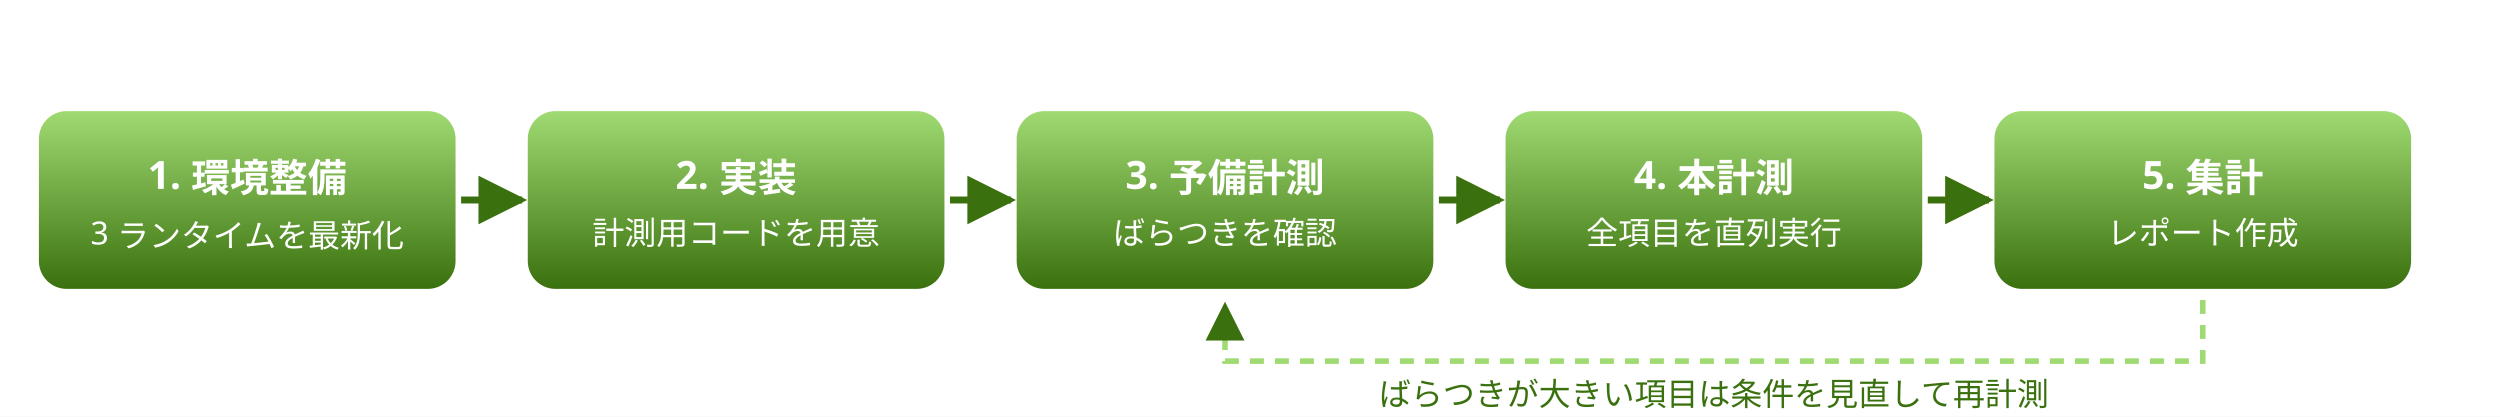
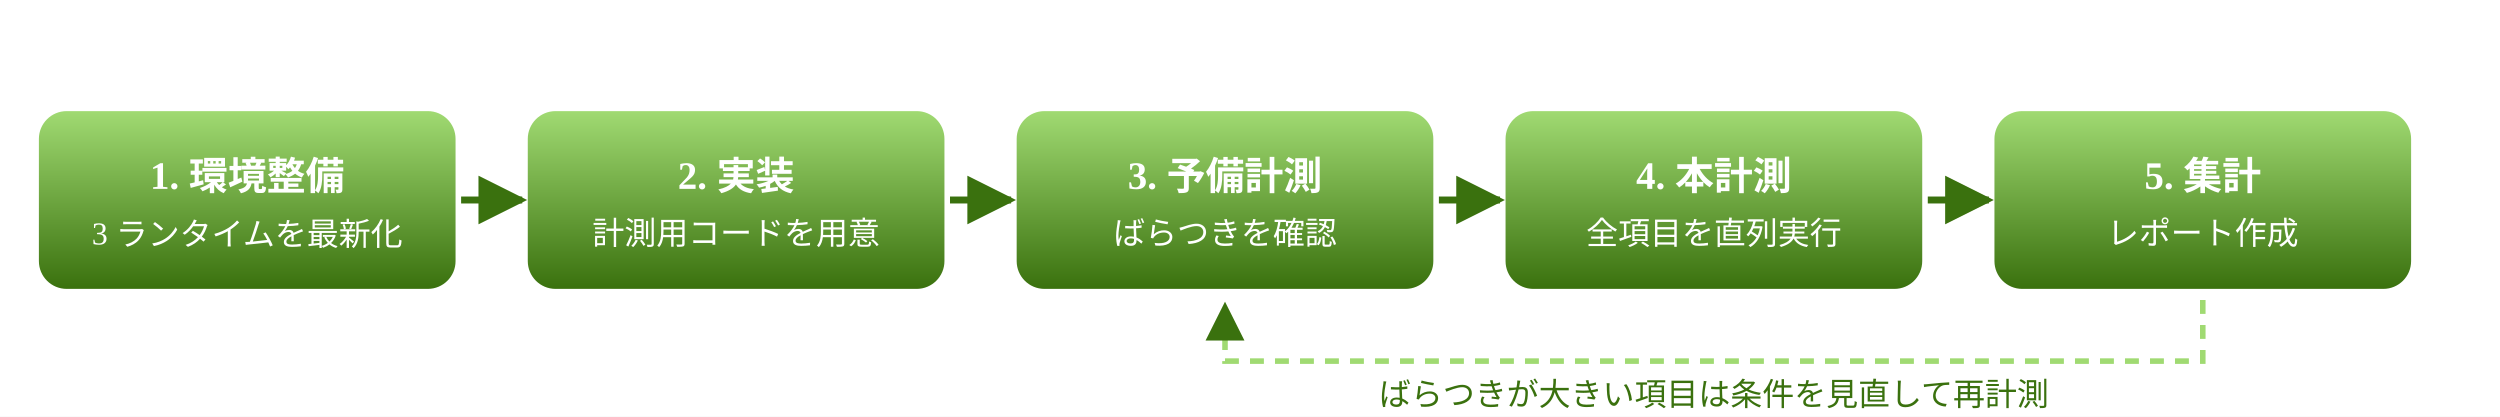
<svg xmlns="http://www.w3.org/2000/svg" viewBox="0 0 900 150" width="900" height="150" role="img" aria-label="検証の実施フロー図">
  <defs>
-     <linearGradient id="g-step" x1="0" y1="1" x2="0" y2="0">
+     <linearGradient id="g-plan-5a" x1="0" y1="1" x2="0" y2="0">
      <stop offset="0" stop-color="hsl(93.3,78%,25%)" />
      <stop offset="1" stop-color="hsl(93.3,58%,65%)" />
    </linearGradient>
-     <marker id="arrow" viewBox="0 0 10 10" refX="9" refY="5" markerWidth="7" markerHeight="7" orient="auto-start-reverse">
+     <marker id="ar-plan-5" viewBox="0 0 10 10" refX="9" refY="5" markerWidth="7" markerHeight="7" orient="auto-start-reverse">
      <path d="M 0 0 L 10 5 L 0 10 z" fill="hsl(93.3,78%,25%)" />
    </marker>
  </defs>
-   <rect x="0" y="0" width="900" height="150" fill="#ffffff" />
-   <g font-family="sans-serif">
-     <rect x="14" y="40" width="150" height="64" rx="10" fill="url(#g-step)" />
-     <text x="89" y="68" text-anchor="middle" fill="#fff" font-size="14" font-weight="700">1. 環境整備</text>
-     <text x="89" y="88" text-anchor="middle" fill="#fff" font-size="11.5">3 ランタイムを最新化</text>
-     <rect x="190" y="40" width="150" height="64" rx="10" fill="url(#g-step)" />
-     <text x="265" y="68" text-anchor="middle" fill="#fff" font-size="14" font-weight="700">2. 実装</text>
-     <text x="265" y="88" text-anchor="middle" fill="#fff" font-size="11.5">計測用コードを用意</text>
-     <rect x="366" y="40" width="150" height="64" rx="10" fill="url(#g-step)" />
-     <text x="441" y="68" text-anchor="middle" fill="#fff" font-size="14" font-weight="700">3. 予備計測</text>
-     <text x="441" y="88" text-anchor="middle" fill="#fff" font-size="11.5">ばらつきを確認</text>
-     <rect x="542" y="40" width="150" height="64" rx="10" fill="url(#g-step)" />
-     <text x="617" y="68" text-anchor="middle" fill="#fff" font-size="14" font-weight="700">4. 本計測</text>
-     <text x="617" y="88" text-anchor="middle" fill="#fff" font-size="11.5">全項目を直列実行</text>
-     <rect x="718" y="40" width="150" height="64" rx="10" fill="url(#g-step)" />
-     <text x="793" y="68" text-anchor="middle" fill="#fff" font-size="14" font-weight="700">5. 集計</text>
-     <text x="793" y="88" text-anchor="middle" fill="#fff" font-size="11.5">レポート作成</text>
-     <line x1="166" y1="72" x2="188" y2="72" stroke="hsl(93.3,78%,25%)" stroke-width="2.5" marker-end="url(#arrow)" />
-     <line x1="342" y1="72" x2="364" y2="72" stroke="hsl(93.3,78%,25%)" stroke-width="2.5" marker-end="url(#arrow)" />
-     <line x1="518" y1="72" x2="540" y2="72" stroke="hsl(93.3,78%,25%)" stroke-width="2.5" marker-end="url(#arrow)" />
-     <line x1="694" y1="72" x2="716" y2="72" stroke="hsl(93.3,78%,25%)" stroke-width="2.5" marker-end="url(#arrow)" />
-     <path d="M 793 108 L 793 130 L 441 130 L 441 110" fill="none" stroke="hsl(93.3,58%,65%)" stroke-width="2" stroke-dasharray="5 4" marker-end="url(#arrow)" />
-     <text x="617" y="146" text-anchor="middle" fill="hsl(93.3,78%,25%)" font-size="11.5">ばらつきが大きい項目は条件を見直して再計測</text>
-   </g>
+   <rect width="100%" height="100%" fill="#ffffff" />
+   <rect x="14" y="40" width="150" height="64" rx="10" fill="url(#g-plan-5a)" />
+   <text x="89" y="68" text-anchor="middle" fill="#fff" font-size="14" font-weight="700">1. 環境整備</text>
+   <text x="89" y="88" text-anchor="middle" fill="#fff" font-size="11.5">3 ランタイムを最新化</text>
+   <rect x="190" y="40" width="150" height="64" rx="10" fill="url(#g-plan-5a)" />
+   <text x="265" y="68" text-anchor="middle" fill="#fff" font-size="14" font-weight="700">2. 実装</text>
+   <text x="265" y="88" text-anchor="middle" fill="#fff" font-size="11.5">計測用コードを用意</text>
+   <rect x="366" y="40" width="150" height="64" rx="10" fill="url(#g-plan-5a)" />
+   <text x="441" y="68" text-anchor="middle" fill="#fff" font-size="14" font-weight="700">3. 予備計測</text>
+   <text x="441" y="88" text-anchor="middle" fill="#fff" font-size="11.5">ばらつきを確認</text>
+   <rect x="542" y="40" width="150" height="64" rx="10" fill="url(#g-plan-5a)" />
+   <text x="617" y="68" text-anchor="middle" fill="#fff" font-size="14" font-weight="700">4. 本計測</text>
+   <text x="617" y="88" text-anchor="middle" fill="#fff" font-size="11.5">全項目を直列実行</text>
+   <rect x="718" y="40" width="150" height="64" rx="10" fill="url(#g-plan-5a)" />
+   <text x="793" y="68" text-anchor="middle" fill="#fff" font-size="14" font-weight="700">5. 集計</text>
+   <text x="793" y="88" text-anchor="middle" fill="#fff" font-size="11.5">レポート作成</text>
+   <line x1="166" y1="72" x2="188" y2="72" stroke="hsl(93.3,78%,25%)" stroke-width="2.5" marker-end="url(#ar-plan-5)" />
+   <line x1="342" y1="72" x2="364" y2="72" stroke="hsl(93.3,78%,25%)" stroke-width="2.5" marker-end="url(#ar-plan-5)" />
+   <line x1="518" y1="72" x2="540" y2="72" stroke="hsl(93.3,78%,25%)" stroke-width="2.5" marker-end="url(#ar-plan-5)" />
+   <line x1="694" y1="72" x2="716" y2="72" stroke="hsl(93.3,78%,25%)" stroke-width="2.5" marker-end="url(#ar-plan-5)" />
+   <path d="M 793 108 L 793 130 L 441 130 L 441 110" fill="none" stroke="hsl(93.3,58%,65%)" stroke-width="2" stroke-dasharray="5 4" marker-end="url(#ar-plan-5)" />
+   <text x="617" y="146" text-anchor="middle" fill="hsl(93.3,78%,25%)" font-size="11.5">ばらつきが大きい項目は条件を見直して再計測</text>
</svg>
